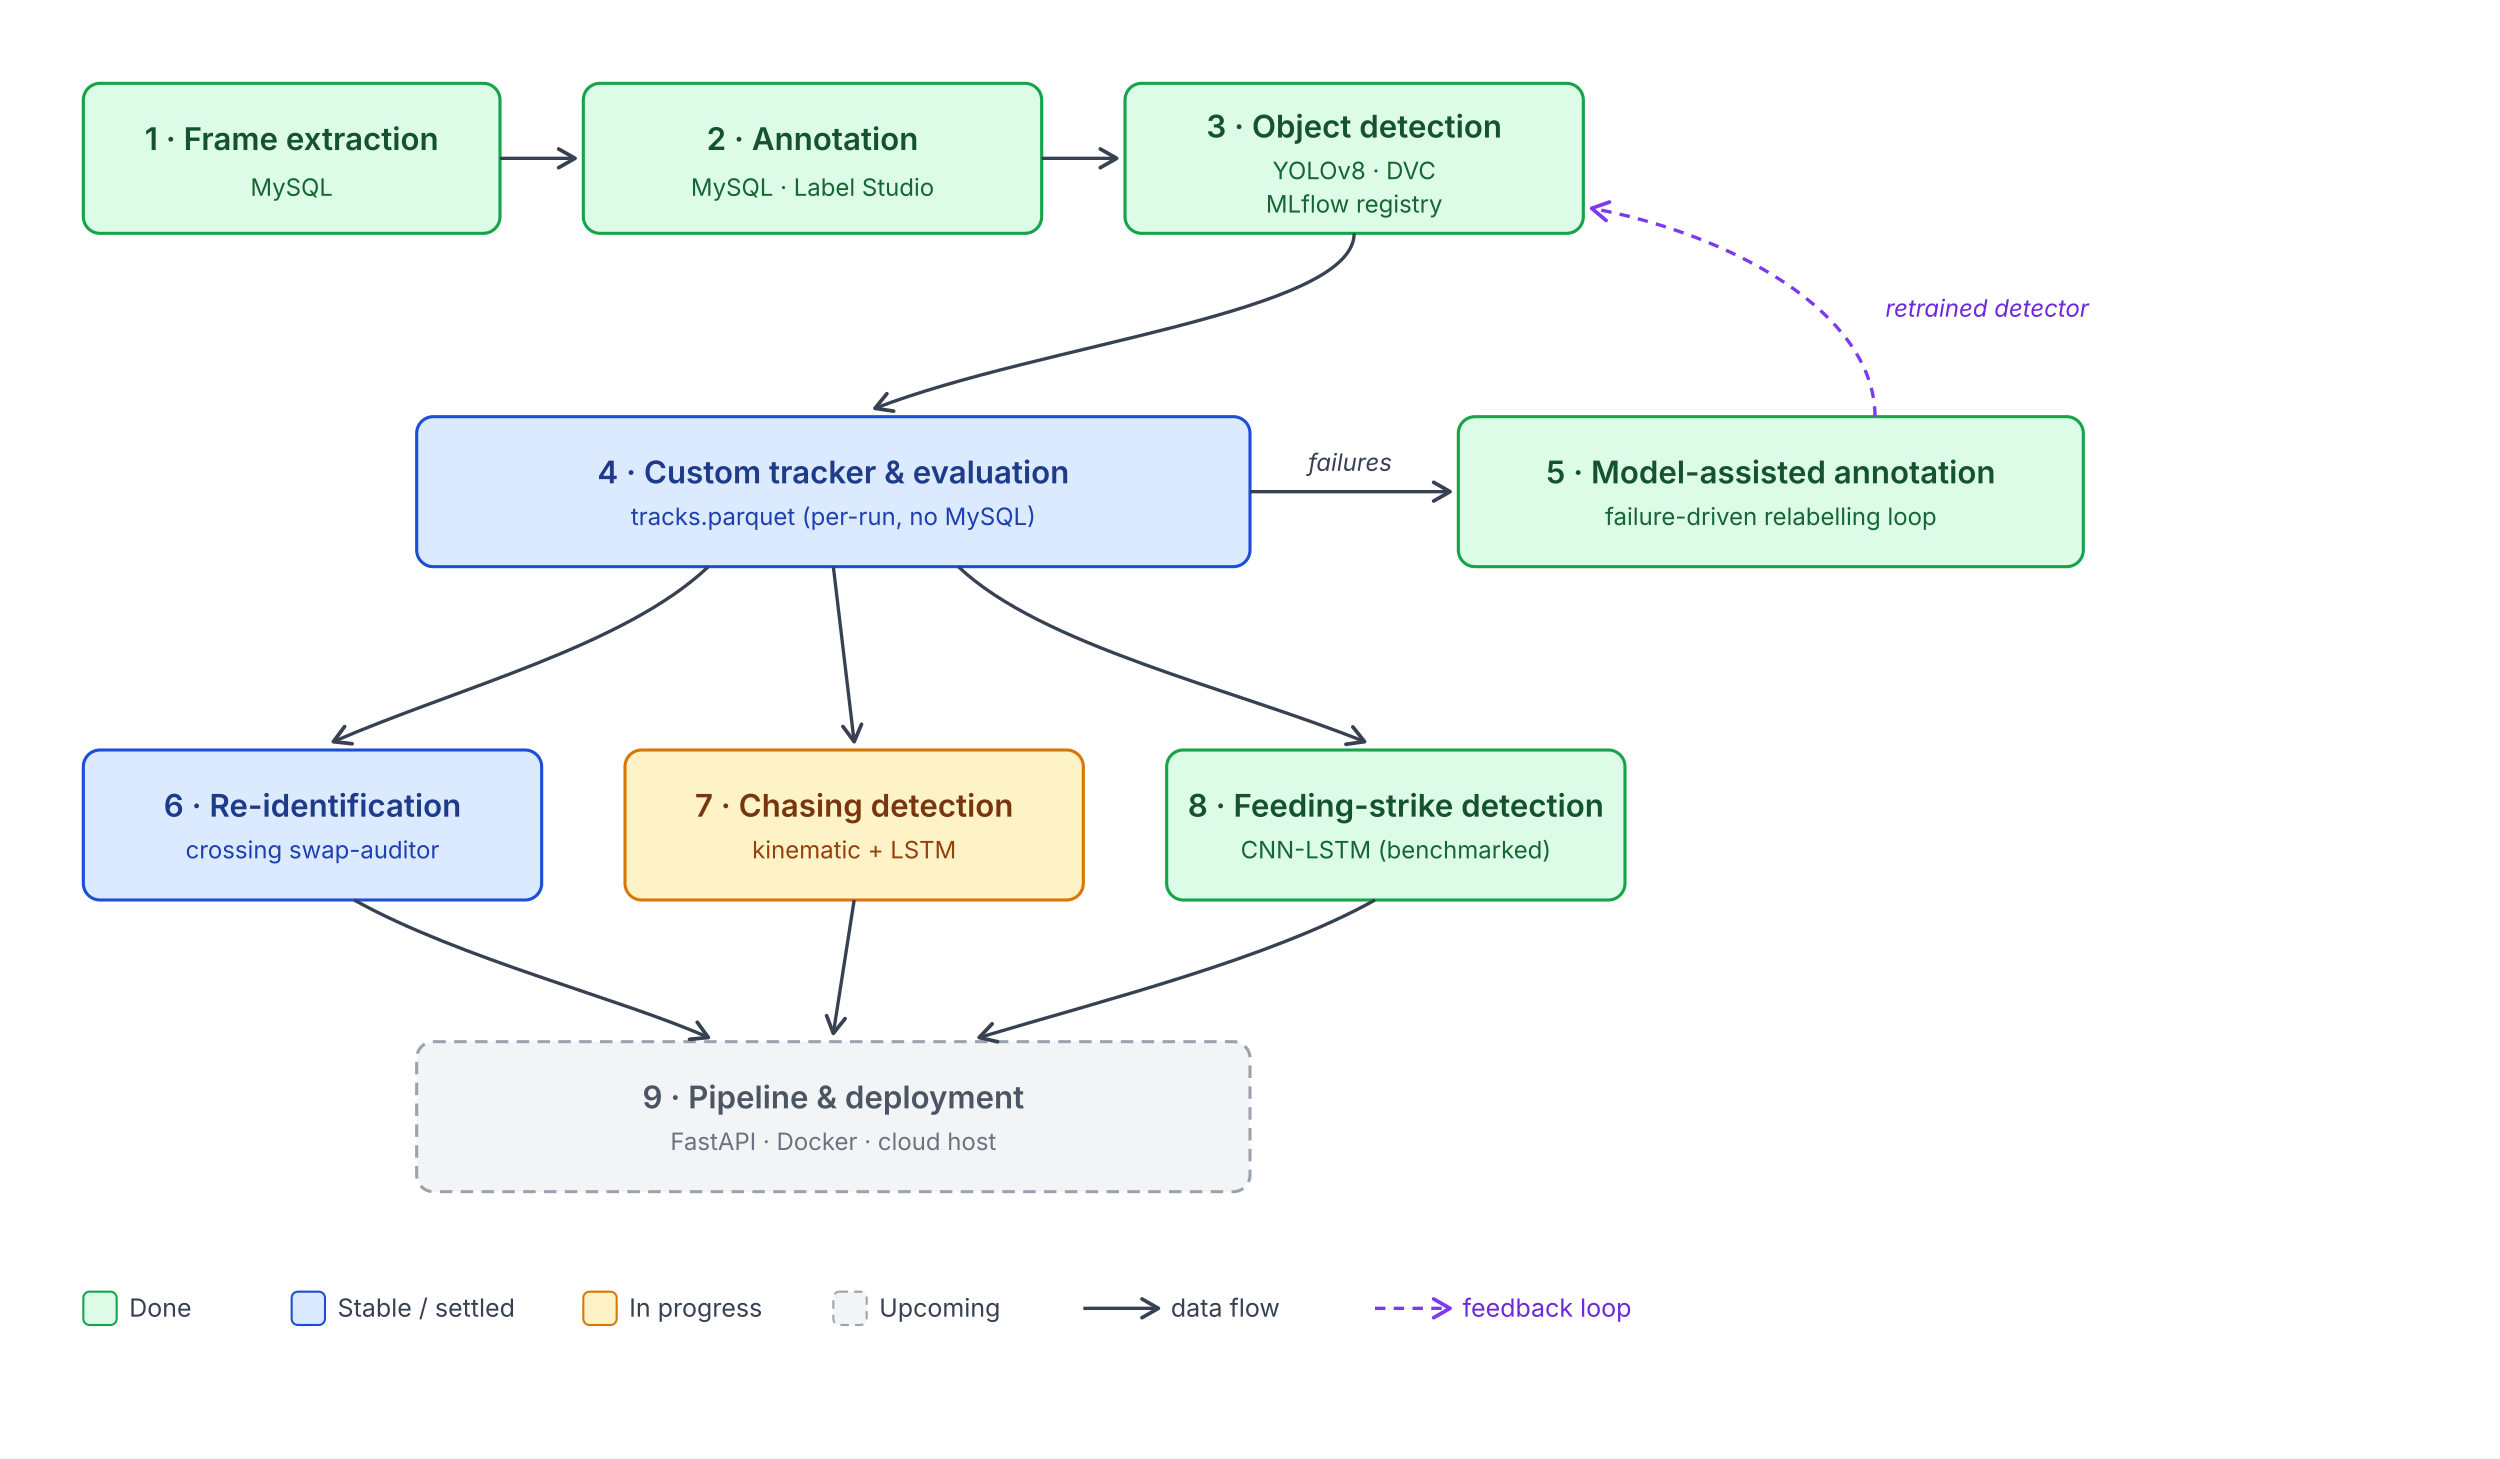
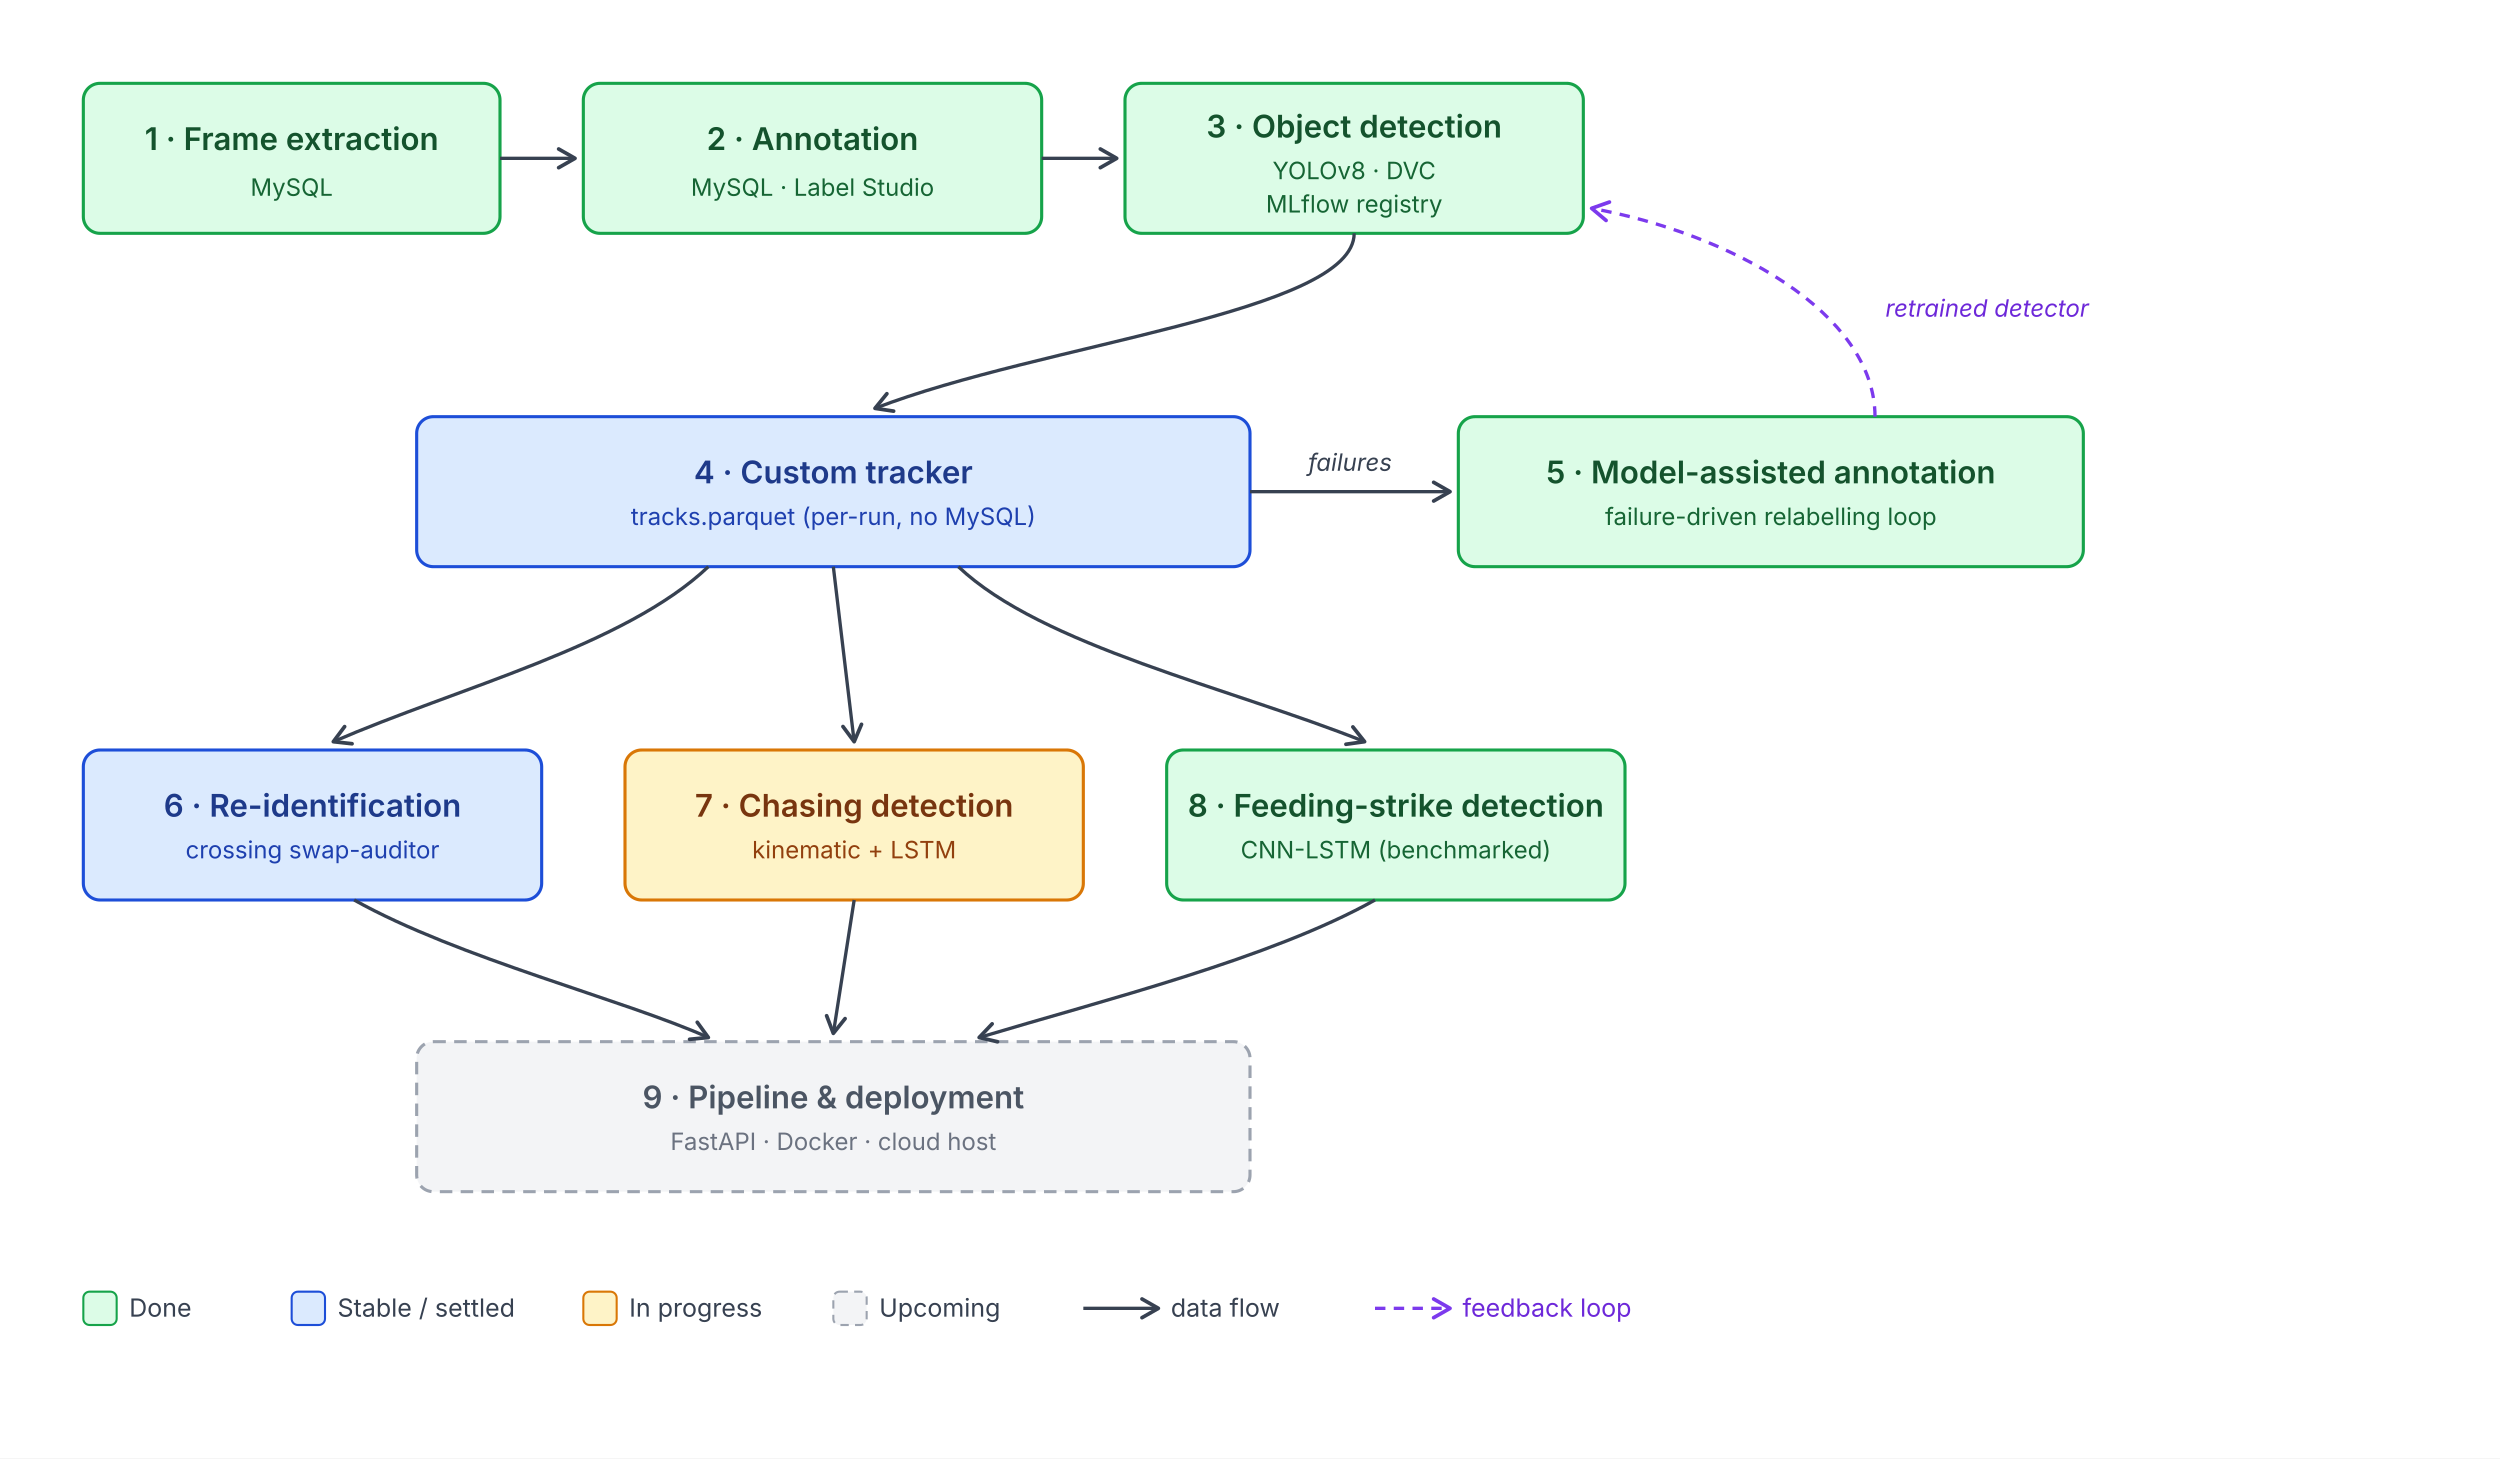
<svg xmlns="http://www.w3.org/2000/svg" width="100%" viewBox="0 0 1200 700" role="img" font-family="'Anthropic Sans', -apple-system, 'system-ui', 'Segoe UI', sans-serif">
  <defs>
    <marker id="arrow" viewBox="0 0 10 10" refX="8" refY="5" markerWidth="7" markerHeight="7" orient="auto-start-reverse">
      <path d="M1 1L8 5L1 9" fill="none" stroke="#374151" stroke-width="1.6" stroke-linecap="round" stroke-linejoin="round" />
    </marker>
    <marker id="arrow-feedback" viewBox="0 0 10 10" refX="8" refY="5" markerWidth="7" markerHeight="7" orient="auto-start-reverse">
      <path d="M1 1L8 5L1 9" fill="none" stroke="#7c3aed" stroke-width="1.6" stroke-linecap="round" stroke-linejoin="round" />
    </marker>
  </defs>
  <rect x="0" y="0" width="1200" height="700" fill="#ffffff" />
  <g font-size="15" font-weight="600">
    <rect x="40" y="40" width="200" height="72" rx="8" fill="#dcfce7" stroke="#16a34a" stroke-width="1.5" />
    <text x="140" y="72" text-anchor="middle" fill="#14532d">1 · Frame extraction</text>
    <text x="140" y="94" text-anchor="middle" font-size="11.5" font-weight="400" fill="#166534">MySQL</text>
    <rect x="280" y="40" width="220" height="72" rx="8" fill="#dcfce7" stroke="#16a34a" stroke-width="1.5" />
    <text x="390" y="72" text-anchor="middle" fill="#14532d">2 · Annotation</text>
    <text x="390" y="94" text-anchor="middle" font-size="11.5" font-weight="400" fill="#166534">MySQL · Label Studio</text>
    <rect x="540" y="40" width="220" height="72" rx="8" fill="#dcfce7" stroke="#16a34a" stroke-width="1.5" />
    <text x="650" y="66" text-anchor="middle" fill="#14532d">3 · Object detection</text>
    <text x="650" y="86" text-anchor="middle" font-size="11.5" font-weight="400" fill="#166534">YOLOv8 · DVC</text>
    <text x="650" y="102" text-anchor="middle" font-size="11.5" font-weight="400" fill="#166534">MLflow registry</text>
  </g>
  <line x1="240" y1="76" x2="276" y2="76" stroke="#374151" stroke-width="1.6" marker-end="url(#arrow)" />
  <line x1="500" y1="76" x2="536" y2="76" stroke="#374151" stroke-width="1.6" marker-end="url(#arrow)" />
  <rect x="200" y="200" width="400" height="72" rx="8" fill="#dbeafe" stroke="#1d4ed8" stroke-width="1.5" />
-   <text x="400" y="232" text-anchor="middle" font-size="15" font-weight="600" fill="#1e3a8a">4 · Custom tracker &amp; evaluation</text>
+   <text x="400" y="232" text-anchor="middle" font-size="15" font-weight="600" fill="#1e3a8a">4 · Custom tracker</text>
  <text x="400" y="252" text-anchor="middle" font-size="11.5" fill="#1e40af">tracks.parquet (per-run, no MySQL)</text>
  <path d="M 650 112 C 650 150, 500 165, 420 196" fill="none" stroke="#374151" stroke-width="1.6" marker-end="url(#arrow)" />
  <rect x="700" y="200" width="300" height="72" rx="8" fill="#dcfce7" stroke="#16a34a" stroke-width="1.5" />
  <text x="850" y="232" text-anchor="middle" font-size="15" font-weight="600" fill="#14532d">5 · Model-assisted annotation</text>
  <text x="850" y="252" text-anchor="middle" font-size="11.5" fill="#166534">failure-driven relabelling loop</text>
  <line x1="600" y1="236" x2="696" y2="236" stroke="#374151" stroke-width="1.6" marker-end="url(#arrow)" />
  <text x="648" y="226" text-anchor="middle" font-size="11.5" font-style="italic" fill="#374151">failures</text>
  <g font-size="15" font-weight="600">
    <rect x="40" y="360" width="220" height="72" rx="8" fill="#dbeafe" stroke="#1d4ed8" stroke-width="1.5" />
    <text x="150" y="392" text-anchor="middle" fill="#1e3a8a">6 · Re-identification</text>
    <text x="150" y="412" text-anchor="middle" font-size="11.5" font-weight="400" fill="#1e40af">crossing swap-auditor</text>
    <rect x="300" y="360" width="220" height="72" rx="8" fill="#fef3c7" stroke="#d97706" stroke-width="1.5" />
    <text x="410" y="392" text-anchor="middle" fill="#78350f">7 · Chasing detection</text>
    <text x="410" y="412" text-anchor="middle" font-size="11.5" font-weight="400" fill="#92400e">kinematic + LSTM</text>
    <rect x="560" y="360" width="220" height="72" rx="8" fill="#dcfce7" stroke="#16a34a" stroke-width="1.5" />
    <text x="670" y="392" text-anchor="middle" fill="#14532d">8 · Feeding-strike detection</text>
    <text x="670" y="412" text-anchor="middle" font-size="11.5" font-weight="400" fill="#166534">CNN-LSTM (benchmarked)</text>
  </g>
  <path d="M 340 272 C 300 310, 220 330, 160 356" fill="none" stroke="#374151" stroke-width="1.6" marker-end="url(#arrow)" />
  <path d="M 400 272 L 410 356" fill="none" stroke="#374151" stroke-width="1.6" marker-end="url(#arrow)" />
  <path d="M 460 272 C 500 310, 590 330, 655 356" fill="none" stroke="#374151" stroke-width="1.6" marker-end="url(#arrow)" />
  <rect x="200" y="500" width="400" height="72" rx="8" fill="#f3f4f6" stroke="#9ca3af" stroke-width="1.5" stroke-dasharray="6 4" />
  <text x="400" y="532" text-anchor="middle" font-size="15" font-weight="600" fill="#4b5563">9 · Pipeline &amp; deployment</text>
  <text x="400" y="552" text-anchor="middle" font-size="11.5" fill="#6b7280">FastAPI · Docker · cloud host</text>
  <path d="M 170 432 C 220 460, 300 480, 340 498" fill="none" stroke="#374151" stroke-width="1.6" marker-end="url(#arrow)" />
  <path d="M 410 432 L 400 496" fill="none" stroke="#374151" stroke-width="1.6" marker-end="url(#arrow)" />
  <path d="M 660 432 C 610 460, 530 480, 470 498" fill="none" stroke="#374151" stroke-width="1.6" marker-end="url(#arrow)" />
  <path d="M 900 200 C 900 150, 830 112, 764 100" fill="none" stroke="#7c3aed" stroke-width="1.6" stroke-dasharray="5 4" marker-end="url(#arrow-feedback)" />
  <text x="905" y="152" font-size="11.5" font-style="italic" fill="#6d28d9">retrained detector</text>
  <g font-size="12">
    <rect x="40" y="620" width="16" height="16" rx="3" fill="#dcfce7" stroke="#16a34a" />
    <text x="62" y="632" fill="#374151">Done</text>
    <rect x="140" y="620" width="16" height="16" rx="3" fill="#dbeafe" stroke="#1d4ed8" />
    <text x="162" y="632" fill="#374151">Stable / settled</text>
    <rect x="280" y="620" width="16" height="16" rx="3" fill="#fef3c7" stroke="#d97706" />
    <text x="302" y="632" fill="#374151">In progress</text>
    <rect x="400" y="620" width="16" height="16" rx="3" fill="#f3f4f6" stroke="#9ca3af" stroke-dasharray="4 3" />
    <text x="422" y="632" fill="#374151">Upcoming</text>
    <line x1="520" y1="628" x2="556" y2="628" stroke="#374151" stroke-width="1.6" marker-end="url(#arrow)" />
    <text x="562" y="632" fill="#374151">data flow</text>
    <line x1="660" y1="628" x2="696" y2="628" stroke="#7c3aed" stroke-width="1.6" stroke-dasharray="5 4" marker-end="url(#arrow-feedback)" />
    <text x="702" y="632" fill="#6d28d9">feedback loop</text>
  </g>
</svg>
